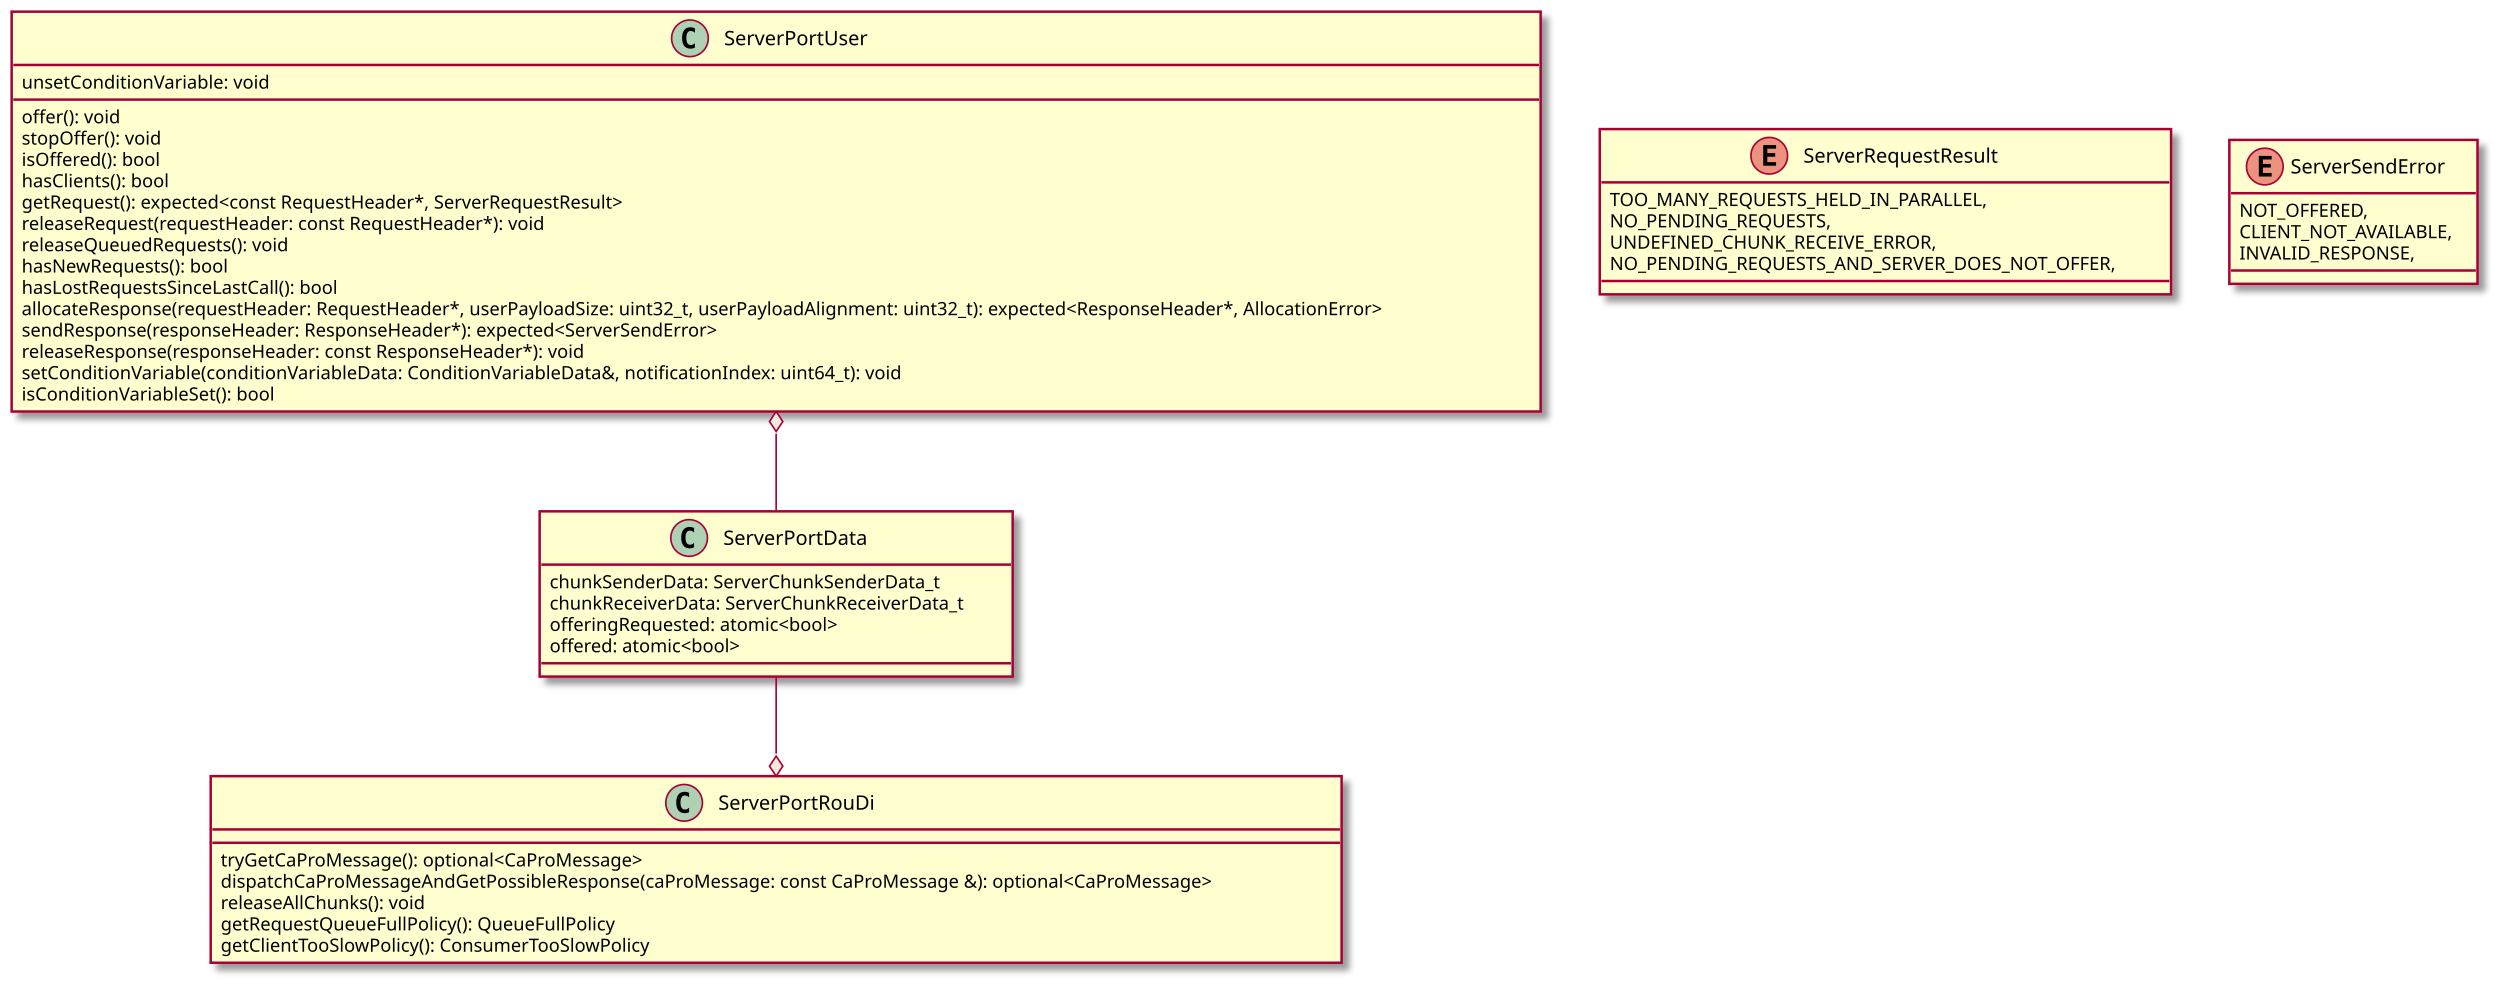
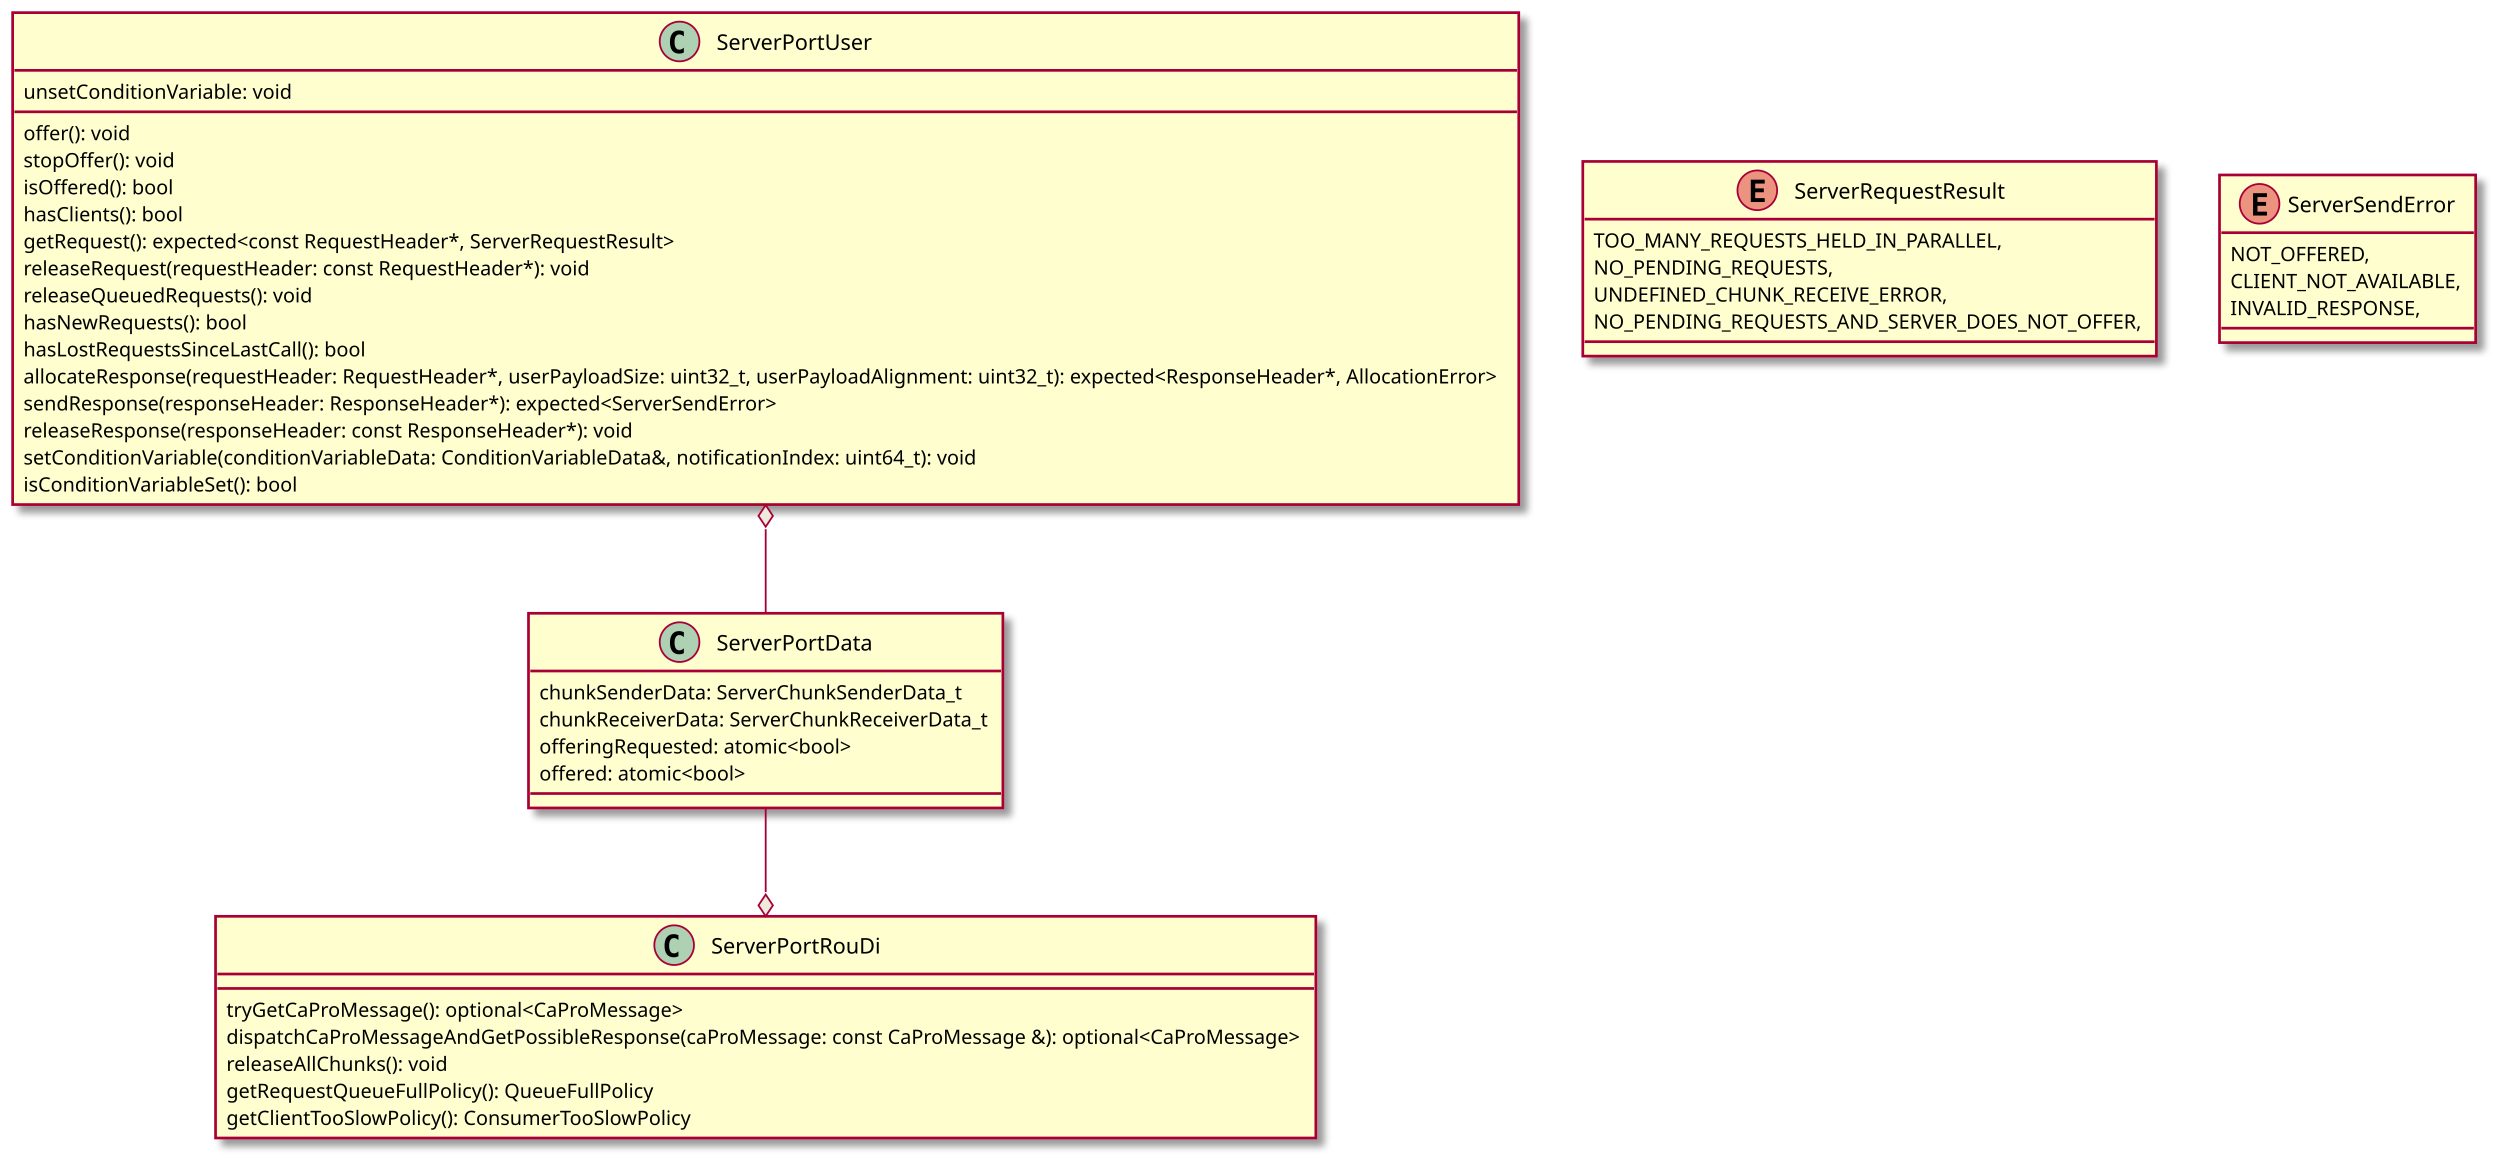
- <svg xmlns="http://www.w3.org/2000/svg" contentScriptType="application/ecmascript" contentStyleType="text/css" height="592px" preserveAspectRatio="none" style="width:1501px;height:592px;background:#EEEBDC;" version="1.1" viewBox="0 0 1501 592" width="1501px" zoomAndPan="magnify">
+ <svg xmlns="http://www.w3.org/2000/svg" contentScriptType="application/ecmascript" contentStyleType="text/css" height="644px" preserveAspectRatio="none" style="width:1386px;height:644px;background:#EEEBDC;" version="1.1" viewBox="0 0 1386 644" width="1386px" zoomAndPan="magnify">
  <defs>
    <filter height="300%" id="f1xu0k012stta6" width="300%" x="-1" y="-1">
      <feGaussianBlur result="blurOut" stdDeviation="2.0" />
      <feColorMatrix in="blurOut" result="blurOut2" type="matrix" values="0 0 0 0 0 0 0 0 0 0 0 0 0 0 0 0 0 0 .4 0" />
      <feOffset dx="4.0" dy="4.0" in="blurOut2" result="blurOut3" />
      <feBlend in="SourceGraphic" in2="blurOut3" mode="normal" />
    </filter>
  </defs>
  <g>
-     <rect codeLine="2" fill="#FEFECE" filter="url(#f1xu0k012stta6)" height="99.219" id="ServerPortData" style="stroke:#A80036;stroke-width:1.5;" width="284" x="324" y="307" />
-     <ellipse cx="413.75" cy="323" fill="#ADD1B2" rx="11" ry="11" style="stroke:#A80036;stroke-width:1.0;" />
-     <path d="M416.719,328.641 Q416.141,328.938 415.5,329.078 Q414.859,329.234 414.156,329.234 Q411.656,329.234 410.328,327.594 Q409.016,325.938 409.016,322.812 Q409.016,319.688 410.328,318.031 Q411.656,316.375 414.156,316.375 Q414.859,316.375 415.5,316.531 Q416.156,316.688 416.719,316.984 L416.719,319.703 Q416.094,319.125 415.5,318.859 Q414.906,318.578 414.281,318.578 Q412.938,318.578 412.25,319.656 Q411.562,320.719 411.562,322.812 Q411.562,324.906 412.25,325.984 Q412.938,327.047 414.281,327.047 Q414.906,327.047 415.5,326.781 Q416.094,326.5 416.719,325.922 L416.719,328.641 Z " fill="#000000" />
-     <text fill="#000000" font-family="sans-serif" font-size="12" lengthAdjust="spacing" textLength="96" x="434.25" y="327.154">ServerPortData</text>
-     <line style="stroke:#A80036;stroke-width:1.5;" x1="325" x2="607" y1="339" y2="339" />
-     <text fill="#000000" font-family="sans-serif" font-size="11" lengthAdjust="spacing" textLength="258" x="330" y="353.21">chunkSenderData: ServerChunkSenderData_t</text>
-     <text fill="#000000" font-family="sans-serif" font-size="11" lengthAdjust="spacing" textLength="272" x="330" y="366.015">chunkReceiverData: ServerChunkReceiverData_t</text>
-     <text fill="#000000" font-family="sans-serif" font-size="11" lengthAdjust="spacing" textLength="192" x="330" y="378.82">offeringRequested: atomic&lt;bool&gt;</text>
-     <text fill="#000000" font-family="sans-serif" font-size="11" lengthAdjust="spacing" textLength="129" x="330" y="391.625">offered: atomic&lt;bool&gt;</text>
-     <line style="stroke:#A80036;stroke-width:1.5;" x1="325" x2="607" y1="398.219" y2="398.219" />
-     <rect codeLine="10" fill="#FEFECE" filter="url(#f1xu0k012stta6)" height="99.219" id="ServerRequestResult" style="stroke:#A80036;stroke-width:1.5;" width="343" x="960.5" y="77.5" />
-     <ellipse cx="1062.25" cy="93.5" fill="#EB937F" rx="11" ry="11" style="stroke:#A80036;stroke-width:1.0;" />
-     <path d="M1066.359,99.5 L1058.641,99.5 L1058.641,87.109 L1066.359,87.109 L1066.359,89.266 L1061.094,89.266 L1061.094,91.938 L1065.859,91.938 L1065.859,94.094 L1061.094,94.094 L1061.094,97.344 L1066.359,97.344 L1066.359,99.5 Z " fill="#000000" />
-     <text fill="#000000" font-family="sans-serif" font-size="12" lengthAdjust="spacing" textLength="131" x="1082.75" y="97.654">ServerRequestResult</text>
-     <line style="stroke:#A80036;stroke-width:1.5;" x1="961.5" x2="1302.5" y1="109.5" y2="109.5" />
-     <text fill="#000000" font-family="sans-serif" font-size="11" lengthAdjust="spacing" textLength="244" x="966.5" y="123.71">TOO_MANY_REQUESTS_HELD_IN_PARALLEL,</text>
-     <text fill="#000000" font-family="sans-serif" font-size="11" lengthAdjust="spacing" textLength="144" x="966.5" y="136.515">NO_PENDING_REQUESTS,</text>
-     <text fill="#000000" font-family="sans-serif" font-size="11" lengthAdjust="spacing" textLength="207" x="966.5" y="149.32">UNDEFINED_CHUNK_RECEIVE_ERROR,</text>
-     <text fill="#000000" font-family="sans-serif" font-size="11" lengthAdjust="spacing" textLength="331" x="966.5" y="162.125">NO_PENDING_REQUESTS_AND_SERVER_DOES_NOT_OFFER,</text>
-     <line style="stroke:#A80036;stroke-width:1.5;" x1="961.5" x2="1302.5" y1="168.719" y2="168.719" />
-     <rect codeLine="17" fill="#FEFECE" filter="url(#f1xu0k012stta6)" height="86.414" id="ServerSendError" style="stroke:#A80036;stroke-width:1.5;" width="149" x="1338.5" y="84" />
-     <ellipse cx="1359.8" cy="100" fill="#EB937F" rx="11" ry="11" style="stroke:#A80036;stroke-width:1.0;" />
-     <path d="M1363.909,106 L1356.191,106 L1356.191,93.609 L1363.909,93.609 L1363.909,95.766 L1358.644,95.766 L1358.644,98.438 L1363.409,98.438 L1363.409,100.594 L1358.644,100.594 L1358.644,103.844 L1363.909,103.844 L1363.909,106 Z " fill="#000000" />
-     <text fill="#000000" font-family="sans-serif" font-size="12" lengthAdjust="spacing" textLength="103" x="1375.2" y="104.154">ServerSendError</text>
-     <line style="stroke:#A80036;stroke-width:1.5;" x1="1339.5" x2="1486.5" y1="116" y2="116" />
-     <text fill="#000000" font-family="sans-serif" font-size="11" lengthAdjust="spacing" textLength="84" x="1344.5" y="130.21">NOT_OFFERED,</text>
-     <text fill="#000000" font-family="sans-serif" font-size="11" lengthAdjust="spacing" textLength="137" x="1344.5" y="143.015">CLIENT_NOT_AVAILABLE,</text>
-     <text fill="#000000" font-family="sans-serif" font-size="11" lengthAdjust="spacing" textLength="113" x="1344.5" y="155.82">INVALID_RESPONSE,</text>
-     <line style="stroke:#A80036;stroke-width:1.5;" x1="1339.5" x2="1486.5" y1="162.414" y2="162.414" />
-     <rect codeLine="23" fill="#FEFECE" filter="url(#f1xu0k012stta6)" height="240.07" id="ServerPortUser" style="stroke:#A80036;stroke-width:1.5;" width="918" x="7" y="7" />
-     <ellipse cx="414.25" cy="23" fill="#ADD1B2" rx="11" ry="11" style="stroke:#A80036;stroke-width:1.0;" />
-     <path d="M417.219,28.641 Q416.641,28.938 416,29.078 Q415.359,29.234 414.656,29.234 Q412.156,29.234 410.828,27.594 Q409.516,25.938 409.516,22.812 Q409.516,19.688 410.828,18.031 Q412.156,16.375 414.656,16.375 Q415.359,16.375 416,16.531 Q416.656,16.688 417.219,16.984 L417.219,19.703 Q416.594,19.125 416,18.859 Q415.406,18.578 414.781,18.578 Q413.438,18.578 412.75,19.656 Q412.062,20.719 412.062,22.812 Q412.062,24.906 412.75,25.984 Q413.438,27.047 414.781,27.047 Q415.406,27.047 416,26.781 Q416.594,26.5 417.219,25.922 L417.219,28.641 Z " fill="#000000" />
-     <text fill="#000000" font-family="sans-serif" font-size="12" lengthAdjust="spacing" textLength="95" x="434.75" y="27.154">ServerPortUser</text>
-     <line style="stroke:#A80036;stroke-width:1.5;" x1="8" x2="924" y1="39" y2="39" />
-     <text fill="#000000" font-family="sans-serif" font-size="11" lengthAdjust="spacing" textLength="162" x="13" y="53.21">unsetConditionVariable: void</text>
-     <line style="stroke:#A80036;stroke-width:1.5;" x1="8" x2="924" y1="59.805" y2="59.805" />
-     <text fill="#000000" font-family="sans-serif" font-size="11" lengthAdjust="spacing" textLength="66" x="13" y="74.015">offer(): void</text>
-     <text fill="#000000" font-family="sans-serif" font-size="11" lengthAdjust="spacing" textLength="93" x="13" y="86.82">stopOffer(): void</text>
-     <text fill="#000000" font-family="sans-serif" font-size="11" lengthAdjust="spacing" textLength="93" x="13" y="99.624">isOffered(): bool</text>
-     <text fill="#000000" font-family="sans-serif" font-size="11" lengthAdjust="spacing" textLength="100" x="13" y="112.429">hasClients(): bool</text>
-     <text fill="#000000" font-family="sans-serif" font-size="11" lengthAdjust="spacing" textLength="404" x="13" y="125.234">getRequest(): expected&lt;const RequestHeader*, ServerRequestResult&gt;</text>
-     <text fill="#000000" font-family="sans-serif" font-size="11" lengthAdjust="spacing" textLength="349" x="13" y="138.039">releaseRequest(requestHeader: const RequestHeader*): void</text>
-     <text fill="#000000" font-family="sans-serif" font-size="11" lengthAdjust="spacing" textLength="179" x="13" y="150.843">releaseQueuedRequests(): void</text>
-     <text fill="#000000" font-family="sans-serif" font-size="11" lengthAdjust="spacing" textLength="138" x="13" y="163.648">hasNewRequests(): bool</text>
-     <text fill="#000000" font-family="sans-serif" font-size="11" lengthAdjust="spacing" textLength="214" x="13" y="176.453">hasLostRequestsSinceLastCall(): bool</text>
-     <text fill="#000000" font-family="sans-serif" font-size="11" lengthAdjust="spacing" textLength="906" x="13" y="189.257">allocateResponse(requestHeader: RequestHeader*, userPayloadSize: uint32_t, userPayloadAlignment: uint32_t): expected&lt;ResponseHeader*, AllocationError&gt;</text>
-     <text fill="#000000" font-family="sans-serif" font-size="11" lengthAdjust="spacing" textLength="471" x="13" y="202.062">sendResponse(responseHeader: ResponseHeader*): expected&lt;ServerSendError&gt;</text>
-     <text fill="#000000" font-family="sans-serif" font-size="11" lengthAdjust="spacing" textLength="379" x="13" y="214.867">releaseResponse(responseHeader: const ResponseHeader*): void</text>
-     <text fill="#000000" font-family="sans-serif" font-size="11" lengthAdjust="spacing" textLength="575" x="13" y="227.671">setConditionVariable(conditionVariableData: ConditionVariableData&amp;, notificationIndex: uint64_t): void</text>
-     <text fill="#000000" font-family="sans-serif" font-size="11" lengthAdjust="spacing" textLength="168" x="13" y="240.476">isConditionVariableSet(): bool</text>
-     <rect codeLine="41" fill="#FEFECE" filter="url(#f1xu0k012stta6)" height="112.023" id="ServerPortRouDi" style="stroke:#A80036;stroke-width:1.5;" width="679" x="126.5" y="466" />
-     <ellipse cx="410.75" cy="482" fill="#ADD1B2" rx="11" ry="11" style="stroke:#A80036;stroke-width:1.0;" />
-     <path d="M413.719,487.641 Q413.141,487.938 412.5,488.078 Q411.859,488.234 411.156,488.234 Q408.656,488.234 407.328,486.594 Q406.016,484.938 406.016,481.812 Q406.016,478.688 407.328,477.031 Q408.656,475.375 411.156,475.375 Q411.859,475.375 412.5,475.531 Q413.156,475.688 413.719,475.984 L413.719,478.703 Q413.094,478.125 412.5,477.859 Q411.906,477.578 411.281,477.578 Q409.938,477.578 409.25,478.656 Q408.562,479.719 408.562,481.812 Q408.562,483.906 409.25,484.984 Q409.938,486.047 411.281,486.047 Q411.906,486.047 412.5,485.781 Q413.094,485.5 413.719,484.922 L413.719,487.641 Z " fill="#000000" />
-     <text fill="#000000" font-family="sans-serif" font-size="12" lengthAdjust="spacing" textLength="102" x="431.25" y="486.154">ServerPortRouDi</text>
-     <line style="stroke:#A80036;stroke-width:1.5;" x1="127.5" x2="804.5" y1="498" y2="498" />
-     <line style="stroke:#A80036;stroke-width:1.5;" x1="127.5" x2="804.5" y1="506" y2="506" />
-     <text fill="#000000" font-family="sans-serif" font-size="11" lengthAdjust="spacing" textLength="284" x="132.5" y="520.21">tryGetCaProMessage(): optional&lt;CaProMessage&gt;</text>
-     <text fill="#000000" font-family="sans-serif" font-size="11" lengthAdjust="spacing" textLength="667" x="132.5" y="533.015">dispatchCaProMessageAndGetPossibleResponse(caProMessage: const CaProMessage &amp;): optional&lt;CaProMessage&gt;</text>
-     <text fill="#000000" font-family="sans-serif" font-size="11" lengthAdjust="spacing" textLength="137" x="132.5" y="545.82">releaseAllChunks(): void</text>
-     <text fill="#000000" font-family="sans-serif" font-size="11" lengthAdjust="spacing" textLength="256" x="132.5" y="558.625">getRequestQueueFullPolicy(): QueueFullPolicy</text>
-     <text fill="#000000" font-family="sans-serif" font-size="11" lengthAdjust="spacing" textLength="285" x="132.5" y="571.429">getClientTooSlowPolicy(): ConsumerTooSlowPolicy</text>
-     <path codeLine="49" d="M466,260.42 C466,276.95 466,292.93 466,306.93 " fill="none" id="ServerPortUser-backto-ServerPortData" style="stroke:#A80036;stroke-width:1.0;" />
-     <polygon fill="#EEEBDC" points="466,247.08,462,253.08,466,259.08,470,253.08,466,247.08" style="stroke:#A80036;stroke-width:1.0;" />
-     <path codeLine="50" d="M466,406.11 C466,420.67 466,436.92 466,452.51 " fill="none" id="ServerPortData-to-ServerPortRouDi" style="stroke:#A80036;stroke-width:1.0;" />
-     <polygon fill="#EEEBDC" points="466,465.98,470,459.98,466,453.98,462,459.98,466,465.98" style="stroke:#A80036;stroke-width:1.0;" />
+     <rect codeLine="2" fill="#FEFECE" filter="url(#f1xu0k012stta6)" height="107.928" id="ServerPortData" style="stroke:#A80036;stroke-width:1.5;" width="263" x="293" y="340" />
+     <ellipse cx="376.75" cy="356" fill="#ADD1B2" rx="11" ry="11" style="stroke:#A80036;stroke-width:1.0;" />
+     <path d="M376.547,362.734 Q374.062,362.734 372.734,361.094 Q371.422,359.422 371.422,356.312 Q371.422,353.188 372.734,351.531 Q374.062,349.875 376.547,349.875 Q377.266,349.875 377.922,350.031 Q378.562,350.188 379.125,350.484 L379.125,353.203 Q378.766,352.859 378.469,352.672 Q378.172,352.469 377.906,352.344 Q377.594,352.203 377.281,352.141 Q376.984,352.078 376.672,352.078 Q375.344,352.078 374.656,353.141 Q373.969,354.234 373.969,356.312 Q373.969,358.406 374.656,359.469 Q375.344,360.547 376.672,360.547 Q377.312,360.547 377.906,360.266 Q378.203,360.141 378.484,359.953 Q378.781,359.75 379.125,359.422 L379.125,362.141 Q378.547,362.438 377.906,362.594 Q377.281,362.734 376.547,362.734 Z " fill="#000000" />
+     <text fill="#000000" font-family="sans-serif" font-size="12" lengthAdjust="spacing" textLength="87" x="397.25" y="360.656">ServerPortData</text>
+     <line style="stroke:#A80036;stroke-width:1.5;" x1="294" x2="555" y1="372" y2="372" />
+     <text fill="#000000" font-family="sans-serif" font-size="11" lengthAdjust="spacing" textLength="237" x="299" y="387.759">chunkSenderData: ServerChunkSenderData_t</text>
+     <text fill="#000000" font-family="sans-serif" font-size="11" lengthAdjust="spacing" textLength="251" x="299" y="402.741">chunkReceiverData: ServerChunkReceiverData_t</text>
+     <text fill="#000000" font-family="sans-serif" font-size="11" lengthAdjust="spacing" textLength="175" x="299" y="417.723">offeringRequested: atomic&lt;bool&gt;</text>
+     <text fill="#000000" font-family="sans-serif" font-size="11" lengthAdjust="spacing" textLength="116" x="299" y="432.705">offered: atomic&lt;bool&gt;</text>
+     <line style="stroke:#A80036;stroke-width:1.5;" x1="294" x2="555" y1="439.928" y2="439.928" />
+     <rect codeLine="10" fill="#FEFECE" filter="url(#f1xu0k012stta6)" height="107.928" id="ServerRequestResult" style="stroke:#A80036;stroke-width:1.5;" width="318" x="877.5" y="89.5" />
+     <ellipse cx="974.25" cy="105.5" fill="#EB937F" rx="11" ry="11" style="stroke:#A80036;stroke-width:1.0;" />
+     <path d="M970.641,99.609 L978.359,99.609 L978.359,101.766 L973.094,101.766 L973.094,104.438 L977.859,104.438 L977.859,106.594 L973.094,106.594 L973.094,109.844 L978.359,109.844 L978.359,112 L970.641,112 L970.641,99.609 Z " fill="#000000" />
+     <text fill="#000000" font-family="sans-serif" font-size="12" lengthAdjust="spacing" textLength="116" x="994.75" y="110.156">ServerRequestResult</text>
+     <line style="stroke:#A80036;stroke-width:1.5;" x1="878.5" x2="1194.5" y1="121.5" y2="121.5" />
+     <text fill="#000000" font-family="sans-serif" font-size="11" lengthAdjust="spacing" textLength="229" x="883.5" y="137.259">TOO_MANY_REQUESTS_HELD_IN_PARALLEL,</text>
+     <text fill="#000000" font-family="sans-serif" font-size="11" lengthAdjust="spacing" textLength="133" x="883.5" y="152.241">NO_PENDING_REQUESTS,</text>
+     <text fill="#000000" font-family="sans-serif" font-size="11" lengthAdjust="spacing" textLength="197" x="883.5" y="167.223">UNDEFINED_CHUNK_RECEIVE_ERROR,</text>
+     <text fill="#000000" font-family="sans-serif" font-size="11" lengthAdjust="spacing" textLength="306" x="883.5" y="182.205">NO_PENDING_REQUESTS_AND_SERVER_DOES_NOT_OFFER,</text>
+     <line style="stroke:#A80036;stroke-width:1.5;" x1="878.5" x2="1194.5" y1="189.428" y2="189.428" />
+     <rect codeLine="17" fill="#FEFECE" filter="url(#f1xu0k012stta6)" height="92.946" id="ServerSendError" style="stroke:#A80036;stroke-width:1.5;" width="142" x="1230.5" y="97" />
+     <ellipse cx="1252.7" cy="113" fill="#EB937F" rx="11" ry="11" style="stroke:#A80036;stroke-width:1.0;" />
+     <path d="M1249.091,107.109 L1256.809,107.109 L1256.809,109.266 L1251.544,109.266 L1251.544,111.938 L1256.309,111.938 L1256.309,114.094 L1251.544,114.094 L1251.544,117.344 L1256.809,117.344 L1256.809,119.5 L1249.091,119.5 L1249.091,107.109 Z " fill="#000000" />
+     <text fill="#000000" font-family="sans-serif" font-size="12" lengthAdjust="spacing" textLength="94" x="1268.3" y="117.656">ServerSendError</text>
+     <line style="stroke:#A80036;stroke-width:1.5;" x1="1231.5" x2="1371.5" y1="129" y2="129" />
+     <text fill="#000000" font-family="sans-serif" font-size="11" lengthAdjust="spacing" textLength="79" x="1236.5" y="144.759">NOT_OFFERED,</text>
+     <text fill="#000000" font-family="sans-serif" font-size="11" lengthAdjust="spacing" textLength="130" x="1236.5" y="159.741">CLIENT_NOT_AVAILABLE,</text>
+     <text fill="#000000" font-family="sans-serif" font-size="11" lengthAdjust="spacing" textLength="107" x="1236.5" y="174.723">INVALID_RESPONSE,</text>
+     <line style="stroke:#A80036;stroke-width:1.5;" x1="1231.5" x2="1371.5" y1="181.946" y2="181.946" />
+     <rect codeLine="23" fill="#FEFECE" filter="url(#f1xu0k012stta6)" height="272.728" id="ServerPortUser" style="stroke:#A80036;stroke-width:1.5;" width="835" x="7" y="7" />
+     <ellipse cx="376.75" cy="23" fill="#ADD1B2" rx="11" ry="11" style="stroke:#A80036;stroke-width:1.0;" />
+     <path d="M376.547,29.734 Q374.062,29.734 372.734,28.094 Q371.422,26.422 371.422,23.312 Q371.422,20.188 372.734,18.531 Q374.062,16.875 376.547,16.875 Q377.266,16.875 377.922,17.031 Q378.562,17.188 379.125,17.484 L379.125,20.203 Q378.766,19.859 378.469,19.672 Q378.172,19.469 377.906,19.344 Q377.594,19.203 377.281,19.141 Q376.984,19.078 376.672,19.078 Q375.344,19.078 374.656,20.141 Q373.969,21.234 373.969,23.312 Q373.969,25.406 374.656,26.469 Q375.344,27.547 376.672,27.547 Q377.312,27.547 377.906,27.266 Q378.203,27.141 378.484,26.953 Q378.781,26.75 379.125,26.422 L379.125,29.141 Q378.547,29.438 377.906,29.594 Q377.281,29.734 376.547,29.734 Z " fill="#000000" />
+     <text fill="#000000" font-family="sans-serif" font-size="12" lengthAdjust="spacing" textLength="87" x="397.25" y="27.656">ServerPortUser</text>
+     <line style="stroke:#A80036;stroke-width:1.5;" x1="8" x2="841" y1="39" y2="39" />
+     <text fill="#000000" font-family="sans-serif" font-size="11" lengthAdjust="spacing" textLength="153" x="13" y="54.759">unsetConditionVariable: void</text>
+     <line style="stroke:#A80036;stroke-width:1.5;" x1="8" x2="841" y1="61.982" y2="61.982" />
+     <text fill="#000000" font-family="sans-serif" font-size="11" lengthAdjust="spacing" textLength="61" x="13" y="77.741">offer(): void</text>
+     <text fill="#000000" font-family="sans-serif" font-size="11" lengthAdjust="spacing" textLength="86" x="13" y="92.723">stopOffer(): void</text>
+     <text fill="#000000" font-family="sans-serif" font-size="11" lengthAdjust="spacing" textLength="85" x="13" y="107.705">isOffered(): bool</text>
+     <text fill="#000000" font-family="sans-serif" font-size="11" lengthAdjust="spacing" textLength="89" x="13" y="122.686">hasClients(): bool</text>
+     <text fill="#000000" font-family="sans-serif" font-size="11" lengthAdjust="spacing" textLength="361" x="13" y="137.668">getRequest(): expected&lt;const RequestHeader*, ServerRequestResult&gt;</text>
+     <text fill="#000000" font-family="sans-serif" font-size="11" lengthAdjust="spacing" textLength="315" x="13" y="152.65">releaseRequest(requestHeader: const RequestHeader*): void</text>
+     <text fill="#000000" font-family="sans-serif" font-size="11" lengthAdjust="spacing" textLength="161" x="13" y="167.632">releaseQueuedRequests(): void</text>
+     <text fill="#000000" font-family="sans-serif" font-size="11" lengthAdjust="spacing" textLength="124" x="13" y="182.614">hasNewRequests(): bool</text>
+     <text fill="#000000" font-family="sans-serif" font-size="11" lengthAdjust="spacing" textLength="190" x="13" y="197.596">hasLostRequestsSinceLastCall(): bool</text>
+     <text fill="#000000" font-family="sans-serif" font-size="11" lengthAdjust="spacing" textLength="823" x="13" y="212.578">allocateResponse(requestHeader: RequestHeader*, userPayloadSize: uint32_t, userPayloadAlignment: uint32_t): expected&lt;ResponseHeader*, AllocationError&gt;</text>
+     <text fill="#000000" font-family="sans-serif" font-size="11" lengthAdjust="spacing" textLength="420" x="13" y="227.56">sendResponse(responseHeader: ResponseHeader*): expected&lt;ServerSendError&gt;</text>
+     <text fill="#000000" font-family="sans-serif" font-size="11" lengthAdjust="spacing" textLength="339" x="13" y="242.542">releaseResponse(responseHeader: const ResponseHeader*): void</text>
+     <text fill="#000000" font-family="sans-serif" font-size="11" lengthAdjust="spacing" textLength="539" x="13" y="257.524">setConditionVariable(conditionVariableData: ConditionVariableData&amp;, notificationIndex: uint64_t): void</text>
+     <text fill="#000000" font-family="sans-serif" font-size="11" lengthAdjust="spacing" textLength="155" x="13" y="272.505">isConditionVariableSet(): bool</text>
+     <rect codeLine="41" fill="#FEFECE" filter="url(#f1xu0k012stta6)" height="122.909" id="ServerPortRouDi" style="stroke:#A80036;stroke-width:1.5;" width="610" x="119.5" y="508" />
+     <ellipse cx="373.75" cy="524" fill="#ADD1B2" rx="11" ry="11" style="stroke:#A80036;stroke-width:1.0;" />
+     <path d="M373.547,530.734 Q371.062,530.734 369.734,529.094 Q368.422,527.422 368.422,524.312 Q368.422,521.188 369.734,519.531 Q371.062,517.875 373.547,517.875 Q374.266,517.875 374.922,518.031 Q375.562,518.188 376.125,518.484 L376.125,521.203 Q375.766,520.859 375.469,520.672 Q375.172,520.469 374.906,520.344 Q374.594,520.203 374.281,520.141 Q373.984,520.078 373.672,520.078 Q372.344,520.078 371.656,521.141 Q370.969,522.234 370.969,524.312 Q370.969,526.406 371.656,527.469 Q372.344,528.547 373.672,528.547 Q374.312,528.547 374.906,528.266 Q375.203,528.141 375.484,527.953 Q375.781,527.75 376.125,527.422 L376.125,530.141 Q375.547,530.438 374.906,530.594 Q374.281,530.734 373.547,530.734 Z " fill="#000000" />
+     <text fill="#000000" font-family="sans-serif" font-size="12" lengthAdjust="spacing" textLength="93" x="394.25" y="528.656">ServerPortRouDi</text>
+     <line style="stroke:#A80036;stroke-width:1.5;" x1="120.5" x2="728.5" y1="540" y2="540" />
+     <line style="stroke:#A80036;stroke-width:1.5;" x1="120.5" x2="728.5" y1="548" y2="548" />
+     <text fill="#000000" font-family="sans-serif" font-size="11" lengthAdjust="spacing" textLength="255" x="125.5" y="563.759">tryGetCaProMessage(): optional&lt;CaProMessage&gt;</text>
+     <text fill="#000000" font-family="sans-serif" font-size="11" lengthAdjust="spacing" textLength="598" x="125.5" y="578.741">dispatchCaProMessageAndGetPossibleResponse(caProMessage: const CaProMessage &amp;): optional&lt;CaProMessage&gt;</text>
+     <text fill="#000000" font-family="sans-serif" font-size="11" lengthAdjust="spacing" textLength="124" x="125.5" y="593.723">releaseAllChunks(): void</text>
+     <text fill="#000000" font-family="sans-serif" font-size="11" lengthAdjust="spacing" textLength="241" x="125.5" y="608.705">getRequestQueueFullPolicy(): QueueFullPolicy</text>
+     <text fill="#000000" font-family="sans-serif" font-size="11" lengthAdjust="spacing" textLength="265" x="125.5" y="623.687">getClientTooSlowPolicy(): ConsumerTooSlowPolicy</text>
+     <path codeLine="49" d="M424.5,293.38 C424.5,309.9 424.5,325.82 424.5,339.9 " fill="none" id="ServerPortUser-backto-ServerPortData" style="stroke:#A80036;stroke-width:1.0;" />
+     <polygon fill="#EEEBDC" points="424.5,280.02,420.5,286.02,424.5,292.02,428.5,286.02,424.5,280.02" style="stroke:#A80036;stroke-width:1.0;" />
+     <path codeLine="50" d="M424.5,448.47 C424.5,463.03 424.5,479.05 424.5,494.53 " fill="none" id="ServerPortData-to-ServerPortRouDi" style="stroke:#A80036;stroke-width:1.0;" />
+     <polygon fill="#EEEBDC" points="424.5,507.93,428.5,501.93,424.5,495.93,420.5,501.93,424.5,507.93" style="stroke:#A80036;stroke-width:1.0;" />
  </g>
</svg>
